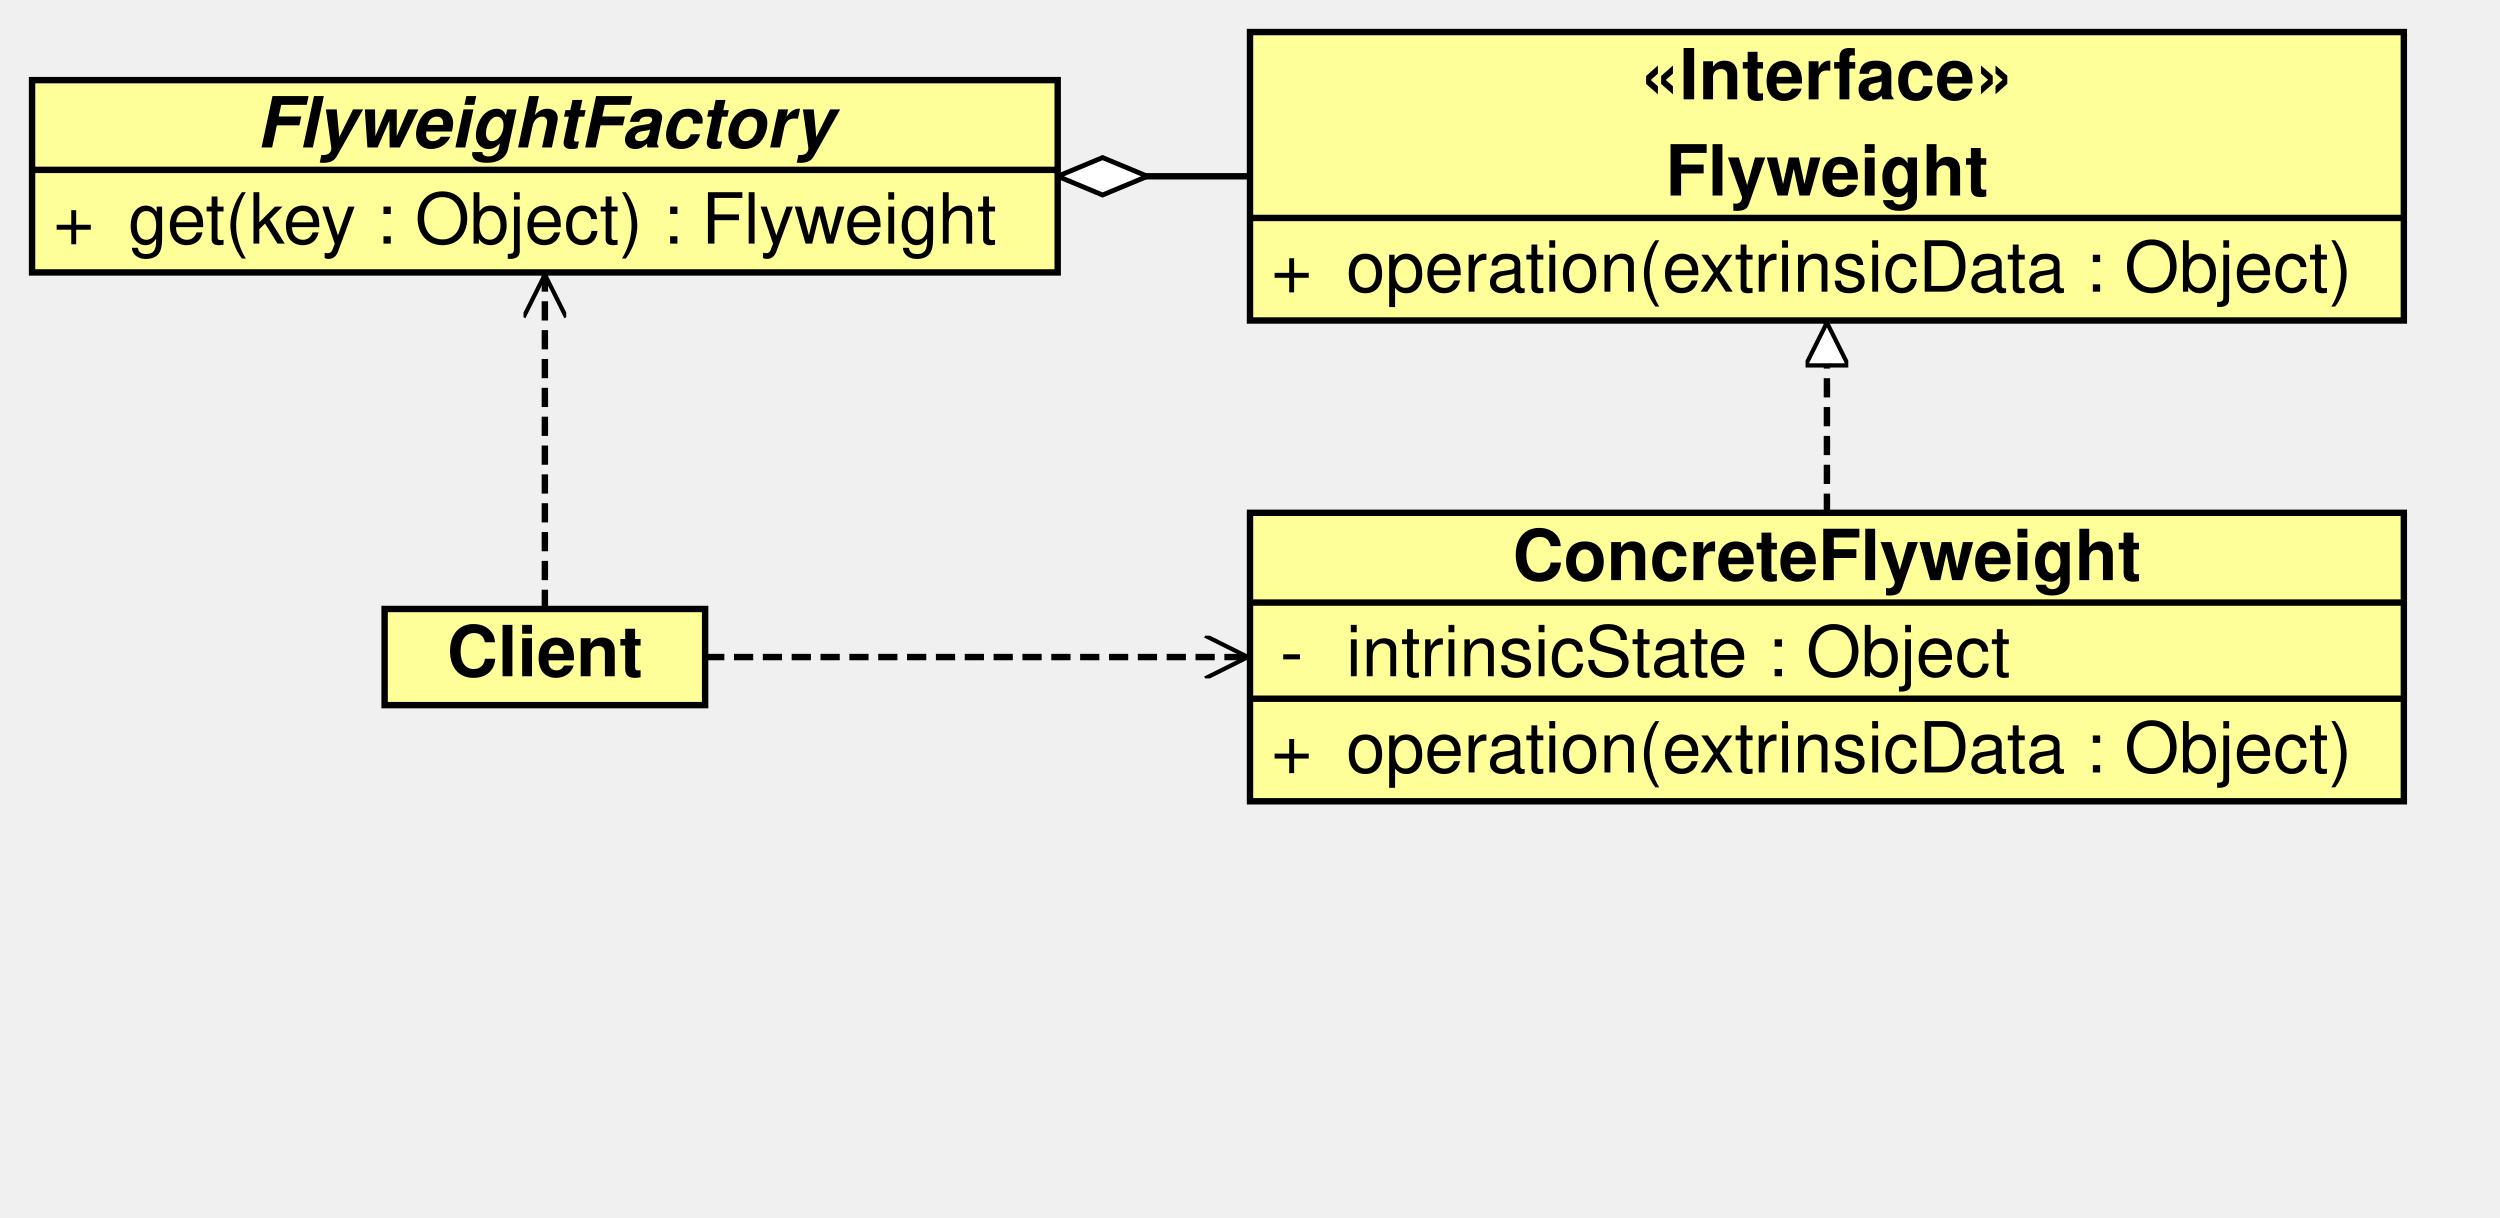
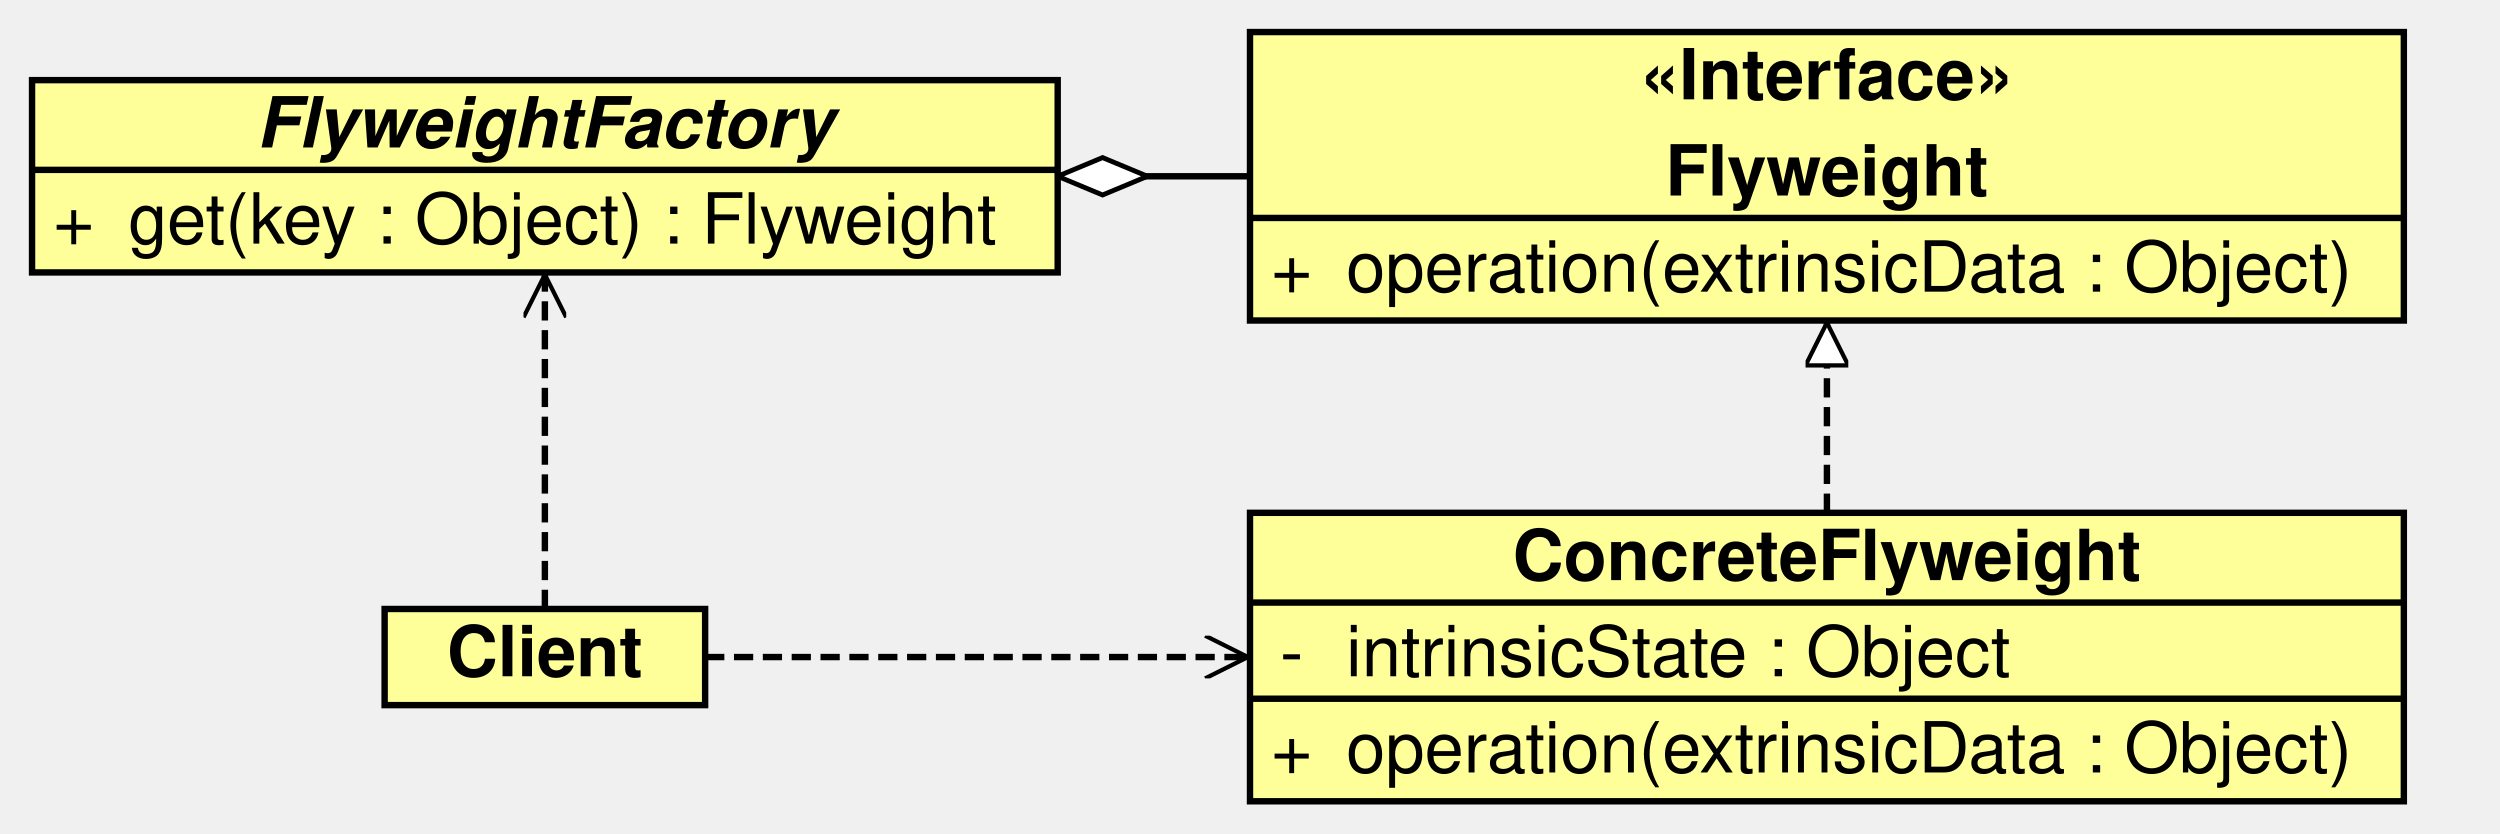
- <svg xmlns="http://www.w3.org/2000/svg" width="780" height="380" version="1.1">
+ <svg xmlns="http://www.w3.org/2000/svg" width="780" height="260" version="1.1">
  <style>
		rect, path, line { stroke: #000; stroke-width: 2; }
		.red { fill: hsl(0,100%,80%); }
		.yellow { fill: hsl(60,100%,80%); }
		.green { fill: hsl(120,100%,80%); }
		.teal { fill: hsl(180,100%,80%); }
		.blue { fill: hsl(240,100%,80%); }
		.purple { fill: hsl(300,100%,80%); }
		text { font-family: Helvetica, Arial, sans-serif; font-size: 22px; fill: #000; }
		.dotted { stroke-dasharray: 6, 3; }
		marker path, path path { stroke-width: 1; stroke-dasharray: 0; }
	</style>
  <marker id="closed-triangle" viewBox="-1 0 12 10" refX="10.5" refY="5" markerWidth="8" markerHeight="8" orient="auto">
    <path d="M 0 0 L 10 5 L 0 10z" stroke-width="1" stroke-dasharray="0" fill="#fff" />
  </marker>
  <marker id="diamond" viewBox="0 -1 10 12" refX="10" refY="5" markerWidth="14" markerHeight="7" orient="auto" preserveAspectRatio="none">
    <path d="m5 0l5 5l-5 5l-5 -5l5 -5z" stroke-width="1" fill="#fff" />
  </marker>
  <marker id="arrow" viewBox="-1 0 12 10" refX="10.5" refY="5" markerWidth="8" markerHeight="8" orient="auto">
    <path d="M 0 0 L 10 5 L 0 10" stroke-width="1" stroke-dasharray="0" fill="transparent" />
  </marker>
  <g>
    <g transform="translate(10,25)">
      <rect x="0" y="0" width="320" height="60" class="yellow" />
      <text x="160" y="21" text-anchor="middle" font-weight="bold" font-style="italic">FlyweightFactory</text>
      <line x1="0" y1="28" x2="320" y2="28" />
      <text x="13" y="51" text-anchor="middle">+</text>
      <text x="30" y="51">get(key : Object) : Flyweight</text>
    </g>
    <g transform="translate(390,10)">
      <rect x="0" y="0" width="360" height="90" class="yellow" />
      <text x="180" y="21" text-anchor="middle" font-weight="bold">«Interface»</text>
      <text x="180" y="51" text-anchor="middle" font-weight="bold">Flyweight</text>
      <line x1="0" y1="58" x2="360" y2="58" />
      <text x="13" y="81" text-anchor="middle">+</text>
      <text x="30" y="81">operation(extrinsicData : Object)</text>
    </g>
    <g transform="translate(120,190)">
      <rect x="0" y="0" width="100" height="30" class="yellow" />
      <text x="50" y="21" text-anchor="middle" font-weight="bold">Client</text>
    </g>
    <g transform="translate(390,160)">
      <rect x="0" y="0" width="360" height="90" class="yellow" />
      <text x="180" y="21" text-anchor="middle" font-weight="bold">ConcreteFlyweight</text>
      <line x1="0" y1="28" x2="360" y2="28" />
      <text x="13" y="51" text-anchor="middle">-</text>
      <text x="30" y="51">intrinsicState : Object</text>
      <line x1="0" y1="58" x2="360" y2="58" />
      <text x="13" y="81" text-anchor="middle">+</text>
      <text x="30" y="81">operation(extrinsicData : Object)</text>
    </g>
    <path d="m170,190l0,-105" fill="transparent" class="dotted" marker-end="url(#arrow)" />
    <path d="m220,205l170,0" class="dotted" fill="transparent" marker-end="url(#arrow)" />
    <path d="m390,55l-60,0" fill="transparent" stroke-width="2" marker-end="url(#diamond)" />
    <path d="m570,160l0,-60" fill="transparent" class="dotted" marker-end="url(#closed-triangle)" />
  </g>
</svg>
